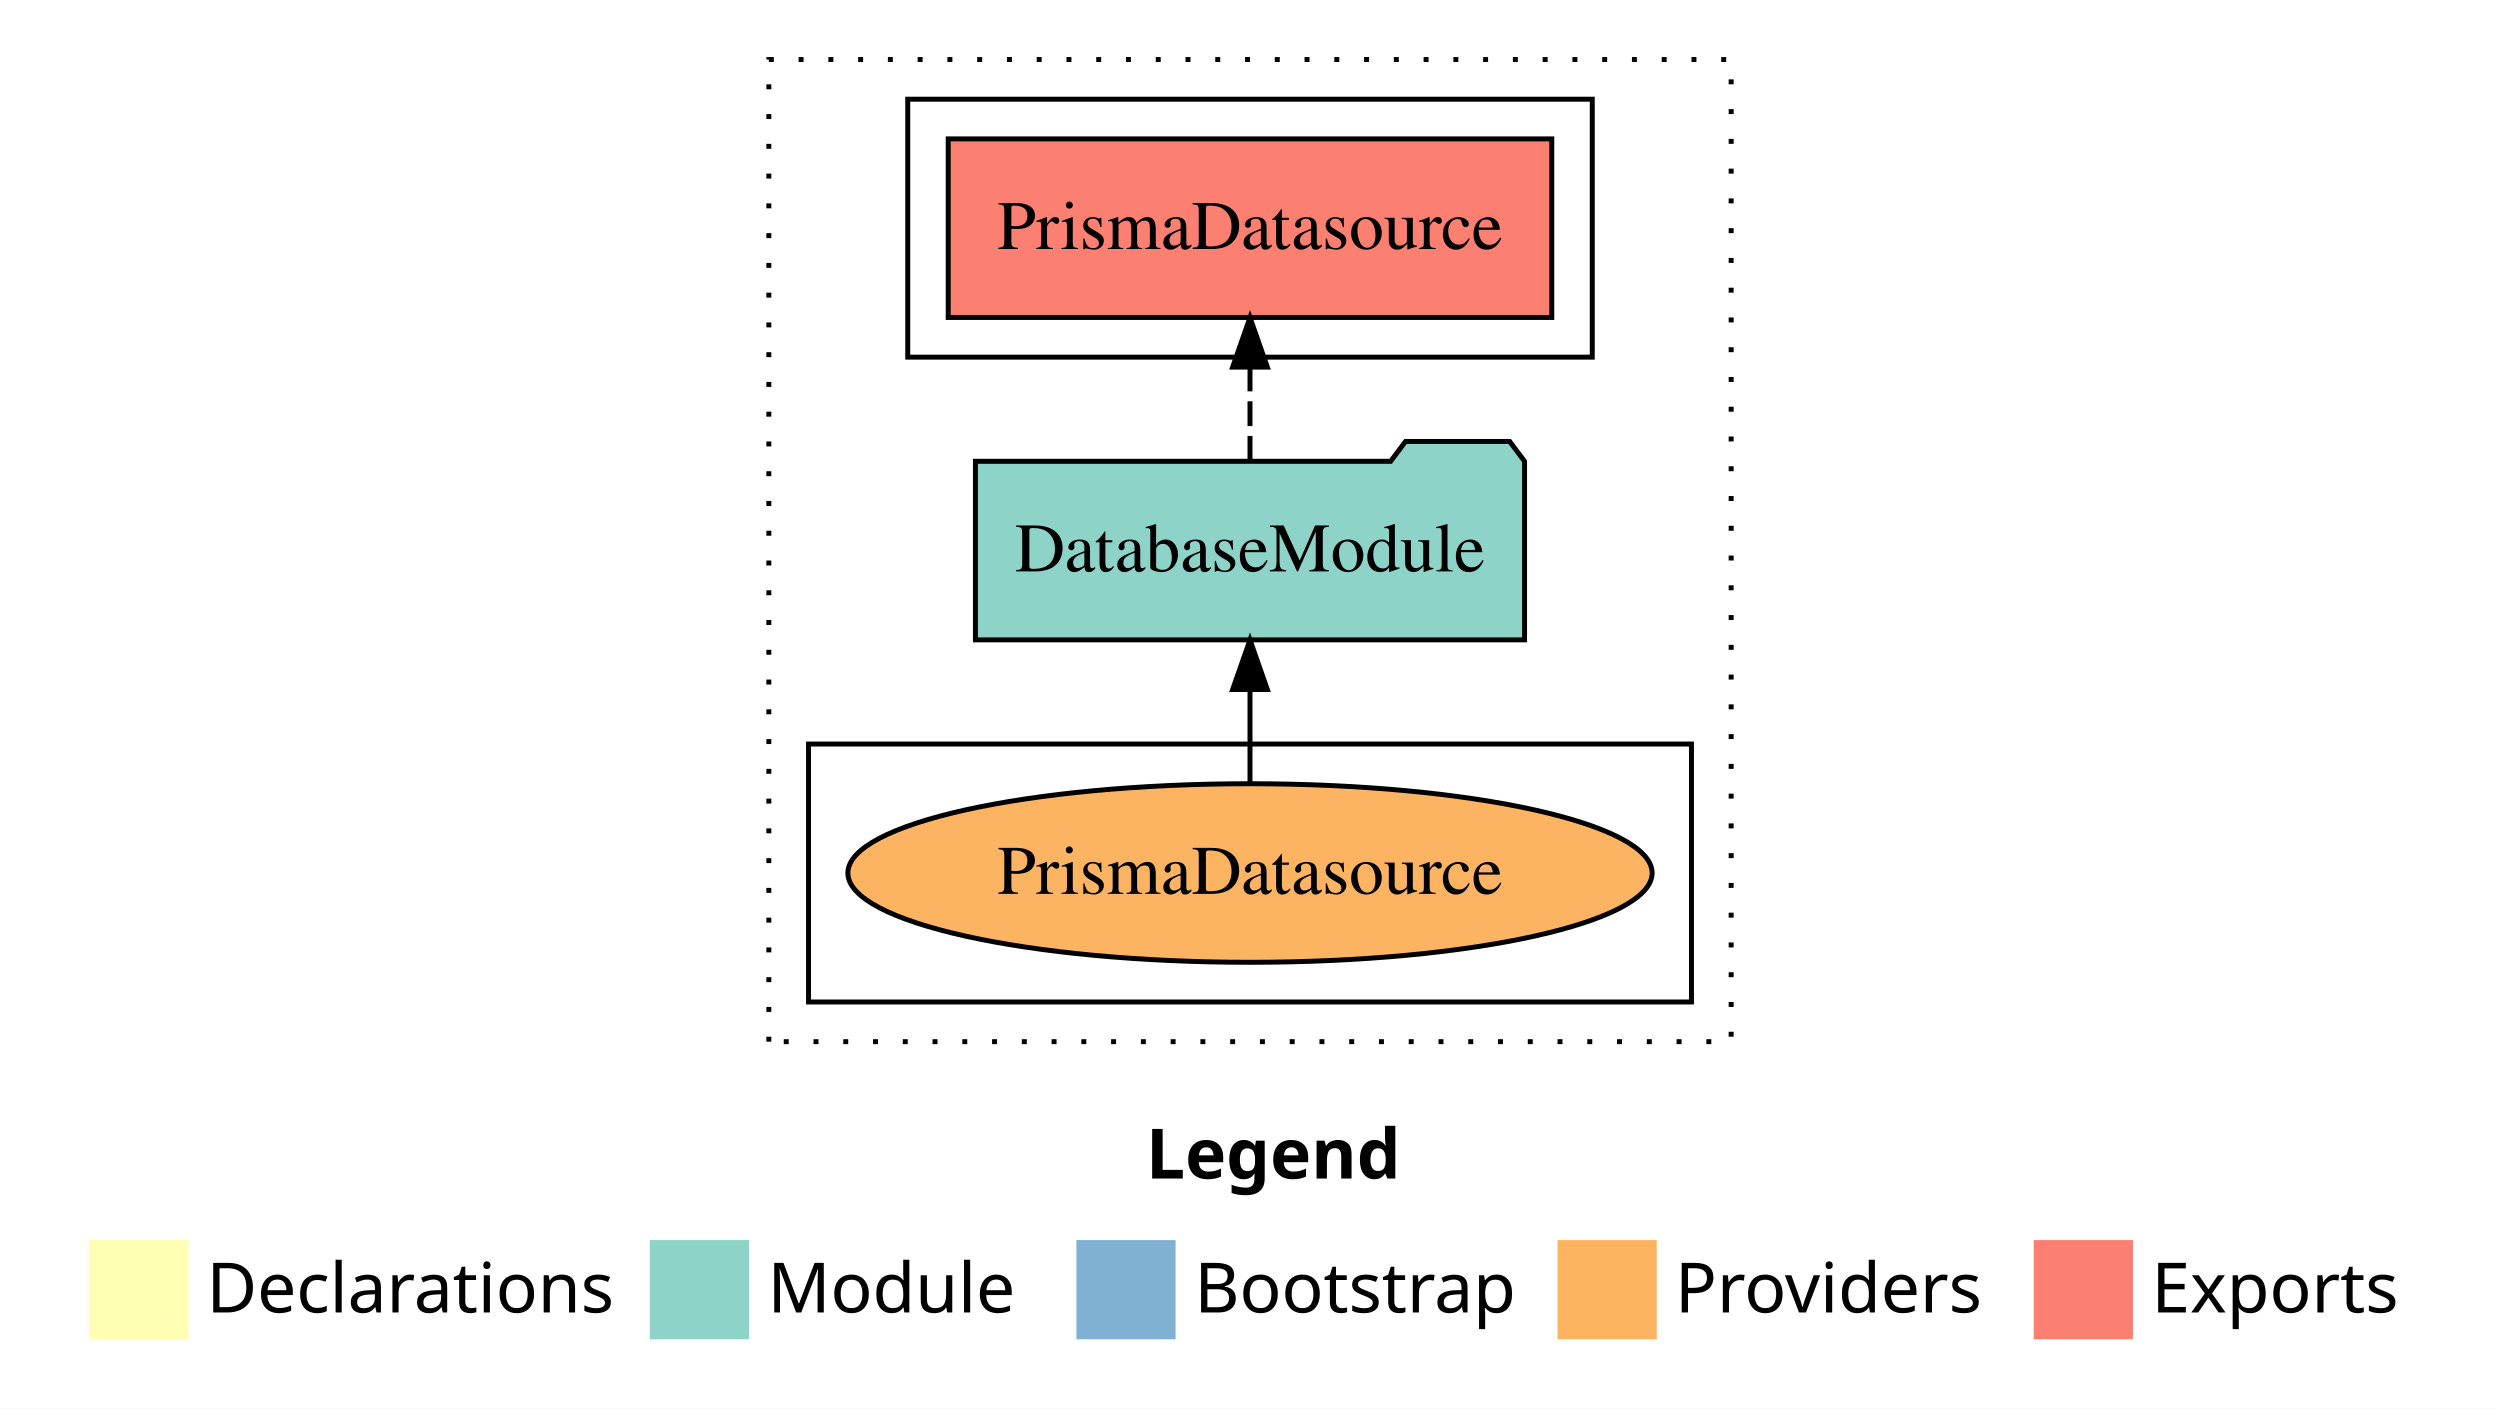
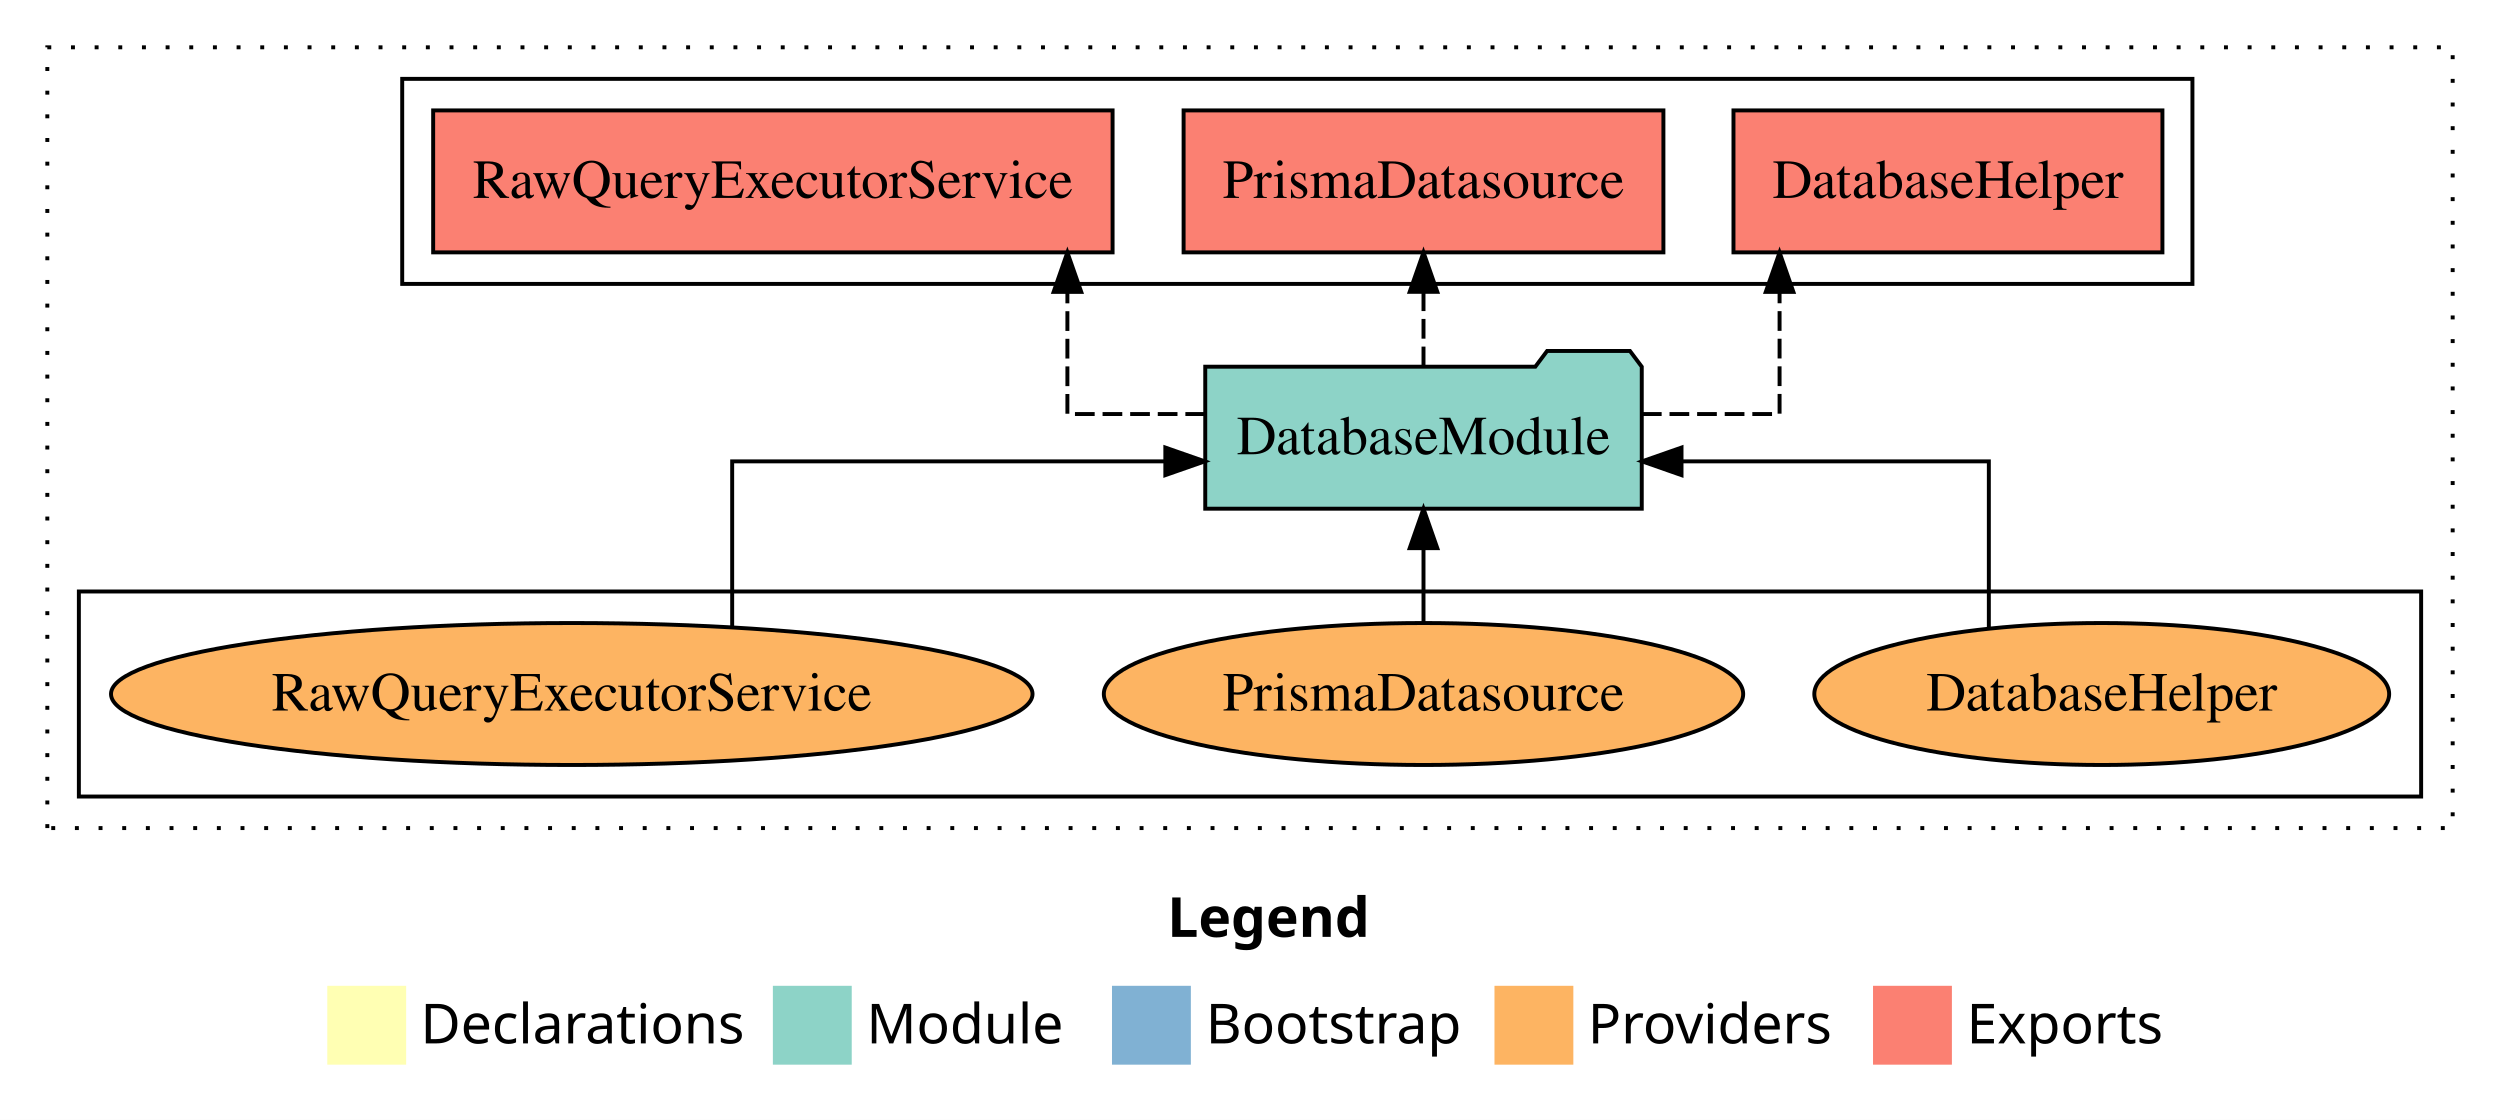
- <svg xmlns="http://www.w3.org/2000/svg" width="504pt" height="284pt" viewBox="0.00 0.00 504.00 284.00">
+ <svg xmlns="http://www.w3.org/2000/svg" width="634pt" height="284pt" viewBox="0.00 0.00 634.00 284.00">
  <g id="graph0" class="graph" transform="scale(1 1) rotate(0) translate(4 280)">
-     <polygon fill="white" stroke="transparent" points="-4,4 -4,-280 500,-280 500,4 -4,4" />
-     <text text-anchor="start" x="227.01" y="-42.4" font-family="Times-12" font-weight="bold" font-size="14.00">Legend</text>
-     <polygon fill="#ffffb3" stroke="transparent" points="14,-10 14,-30 34,-30 34,-10 14,-10" />
-     <text text-anchor="start" x="37.63" y="-15.4" font-family="Times-12" font-size="14.00">  Declarations</text>
-     <polygon fill="#8dd3c7" stroke="transparent" points="127,-10 127,-30 147,-30 147,-10 127,-10" />
-     <text text-anchor="start" x="150.73" y="-15.4" font-family="Times-12" font-size="14.00">  Module</text>
-     <polygon fill="#80b1d3" stroke="transparent" points="213,-10 213,-30 233,-30 233,-10 213,-10" />
-     <text text-anchor="start" x="236.78" y="-15.4" font-family="Times-12" font-size="14.00">  Bootstrap</text>
-     <polygon fill="#fdb462" stroke="transparent" points="310,-10 310,-30 330,-30 330,-10 310,-10" />
-     <text text-anchor="start" x="333.67" y="-15.4" font-family="Times-12" font-size="14.00">  Providers</text>
-     <polygon fill="#fb8072" stroke="transparent" points="406,-10 406,-30 426,-30 426,-10 406,-10" />
-     <text text-anchor="start" x="429.73" y="-15.4" font-family="Times-12" font-size="14.00">  Exports</text>
+     <polygon fill="white" stroke="transparent" points="-4,4 -4,-280 630,-280 630,4 -4,4" />
+     <text text-anchor="start" x="292.01" y="-42.4" font-family="Times-12" font-weight="bold" font-size="14.00">Legend</text>
+     <polygon fill="#ffffb3" stroke="transparent" points="79,-10 79,-30 99,-30 99,-10 79,-10" />
+     <text text-anchor="start" x="102.63" y="-15.4" font-family="Times-12" font-size="14.00">  Declarations</text>
+     <polygon fill="#8dd3c7" stroke="transparent" points="192,-10 192,-30 212,-30 212,-10 192,-10" />
+     <text text-anchor="start" x="215.73" y="-15.4" font-family="Times-12" font-size="14.00">  Module</text>
+     <polygon fill="#80b1d3" stroke="transparent" points="278,-10 278,-30 298,-30 298,-10 278,-10" />
+     <text text-anchor="start" x="301.78" y="-15.4" font-family="Times-12" font-size="14.00">  Bootstrap</text>
+     <polygon fill="#fdb462" stroke="transparent" points="375,-10 375,-30 395,-30 395,-10 375,-10" />
+     <text text-anchor="start" x="398.67" y="-15.4" font-family="Times-12" font-size="14.00">  Providers</text>
+     <polygon fill="#fb8072" stroke="transparent" points="471,-10 471,-30 491,-30 491,-10 471,-10" />
+     <text text-anchor="start" x="494.73" y="-15.4" font-family="Times-12" font-size="14.00">  Exports</text>
    <g id="clust1" class="cluster">
-       <polygon fill="none" stroke="black" stroke-dasharray="1,5" points="151,-70 151,-268 345,-268 345,-70 151,-70" />
+       <polygon fill="none" stroke="black" stroke-dasharray="1,5" points="8,-70 8,-268 618,-268 618,-70 8,-70" />
    </g>
    <g id="clust6" class="cluster">
-       <polygon fill="none" stroke="black" points="159,-78 159,-130 337,-130 337,-78 159,-78" />
+       <polygon fill="none" stroke="black" points="16,-78 16,-130 610,-130 610,-78 16,-78" />
    </g>
    <g id="clust4" class="cluster">
-       <polygon fill="none" stroke="black" points="179,-208 179,-260 317,-260 317,-208 179,-208" />
+       <polygon fill="none" stroke="black" points="98,-208 98,-260 552,-260 552,-208 98,-208" />
    </g>
    <g id="node1" class="node">
-       <polygon fill="#fb8072" stroke="black" points="308.84,-252 187.16,-252 187.16,-216 308.84,-216 308.84,-252" />
-       <text text-anchor="middle" x="248" y="-229.8" font-family="Times,serif" font-size="14.00">PrismaDatasource </text>
+       <polygon fill="#fb8072" stroke="black" points="544.39,-252 435.61,-252 435.61,-216 544.39,-216 544.39,-252" />
+       <text text-anchor="middle" x="490" y="-229.8" font-family="Times,serif" font-size="14.00">DatabaseHelper </text>
    </g>
    <g id="node2" class="node">
-       <polygon fill="#8dd3c7" stroke="black" points="303.35,-187 300.35,-191 279.35,-191 276.35,-187 192.65,-187 192.65,-151 303.35,-151 303.35,-187" />
-       <text text-anchor="middle" x="248" y="-164.8" font-family="Times,serif" font-size="14.00">DatabaseModule</text>
+       <polygon fill="#fb8072" stroke="black" points="417.84,-252 296.16,-252 296.16,-216 417.84,-216 417.84,-252" />
+       <text text-anchor="middle" x="357" y="-229.8" font-family="Times,serif" font-size="14.00">PrismaDatasource </text>
+     </g>
+     <g id="node3" class="node">
+       <polygon fill="#fb8072" stroke="black" points="278.15,-252 105.85,-252 105.85,-216 278.15,-216 278.15,-252" />
+       <text text-anchor="middle" x="192" y="-229.8" font-family="Times,serif" font-size="14.00">RawQueryExecutorService </text>
+     </g>
+     <g id="node4" class="node">
+       <polygon fill="#8dd3c7" stroke="black" points="412.35,-187 409.35,-191 388.35,-191 385.35,-187 301.65,-187 301.65,-151 412.35,-151 412.35,-187" />
+       <text text-anchor="middle" x="357" y="-164.8" font-family="Times,serif" font-size="14.00">DatabaseModule</text>
    </g>
    <g id="edge1" class="edge">
-       <path fill="none" stroke="black" stroke-dasharray="5,2" d="M248,-187.11C248,-187.11 248,-205.99 248,-205.99" />
-       <polygon fill="black" stroke="black" points="244.5,-205.99 248,-215.99 251.5,-205.99 244.5,-205.99" />
-     </g>
-     <g id="node3" class="node">
-       <ellipse fill="#fdb462" stroke="black" cx="248" cy="-104" rx="81.07" ry="18" />
-       <text text-anchor="middle" x="248" y="-99.8" font-family="Times,serif" font-size="14.00">PrismaDatasource</text>
+       <path fill="none" stroke="black" stroke-dasharray="5,2" d="M412.39,-175C431.08,-175 447.3,-175 447.3,-175 447.3,-175 447.3,-205.98 447.3,-205.98" />
+       <polygon fill="black" stroke="black" points="443.8,-205.98 447.3,-215.98 450.8,-205.98 443.8,-205.98" />
    </g>
    <g id="edge2" class="edge">
-       <path fill="none" stroke="black" d="M248,-122.11C248,-122.11 248,-140.99 248,-140.99" />
-       <polygon fill="black" stroke="black" points="244.5,-140.99 248,-150.99 251.5,-140.99 244.5,-140.99" />
+       <path fill="none" stroke="black" stroke-dasharray="5,2" d="M357,-187.11C357,-187.11 357,-205.99 357,-205.99" />
+       <polygon fill="black" stroke="black" points="353.5,-205.99 357,-215.99 360.5,-205.99 353.5,-205.99" />
+     </g>
+     <g id="edge3" class="edge">
+       <path fill="none" stroke="black" stroke-dasharray="5,2" d="M301.61,-175C282.92,-175 266.69,-175 266.69,-175 266.69,-175 266.69,-205.98 266.69,-205.98" />
+       <polygon fill="black" stroke="black" points="263.2,-205.98 266.69,-215.98 270.2,-205.98 263.2,-205.98" />
+     </g>
+     <g id="node5" class="node">
+       <ellipse fill="#fdb462" stroke="black" cx="529" cy="-104" rx="72.89" ry="18" />
+       <text text-anchor="middle" x="529" y="-99.8" font-family="Times,serif" font-size="14.00">DatabaseHelper</text>
+     </g>
+     <g id="edge4" class="edge">
+       <path fill="none" stroke="black" d="M500.37,-120.75C500.37,-138.19 500.37,-163 500.37,-163 500.37,-163 422.43,-163 422.43,-163" />
+       <polygon fill="black" stroke="black" points="422.43,-159.5 412.43,-163 422.43,-166.5 422.43,-159.5" />
+     </g>
+     <g id="node6" class="node">
+       <ellipse fill="#fdb462" stroke="black" cx="357" cy="-104" rx="81.07" ry="18" />
+       <text text-anchor="middle" x="357" y="-99.8" font-family="Times,serif" font-size="14.00">PrismaDatasource</text>
+     </g>
+     <g id="edge5" class="edge">
+       <path fill="none" stroke="black" d="M357,-122.11C357,-122.11 357,-140.99 357,-140.99" />
+       <polygon fill="black" stroke="black" points="353.5,-140.99 357,-150.99 360.5,-140.99 353.5,-140.99" />
+     </g>
+     <g id="node7" class="node">
+       <ellipse fill="#fdb462" stroke="black" cx="141" cy="-104" rx="116.85" ry="18" />
+       <text text-anchor="middle" x="141" y="-99.8" font-family="Times,serif" font-size="14.00">RawQueryExecutorService</text>
+     </g>
+     <g id="edge6" class="edge">
+       <path fill="none" stroke="black" d="M181.68,-121.07C181.68,-138.49 181.68,-163 181.68,-163 181.68,-163 291.53,-163 291.53,-163" />
+       <polygon fill="black" stroke="black" points="291.53,-166.5 301.53,-163 291.53,-159.5 291.53,-166.5" />
    </g>
  </g>
</svg>
